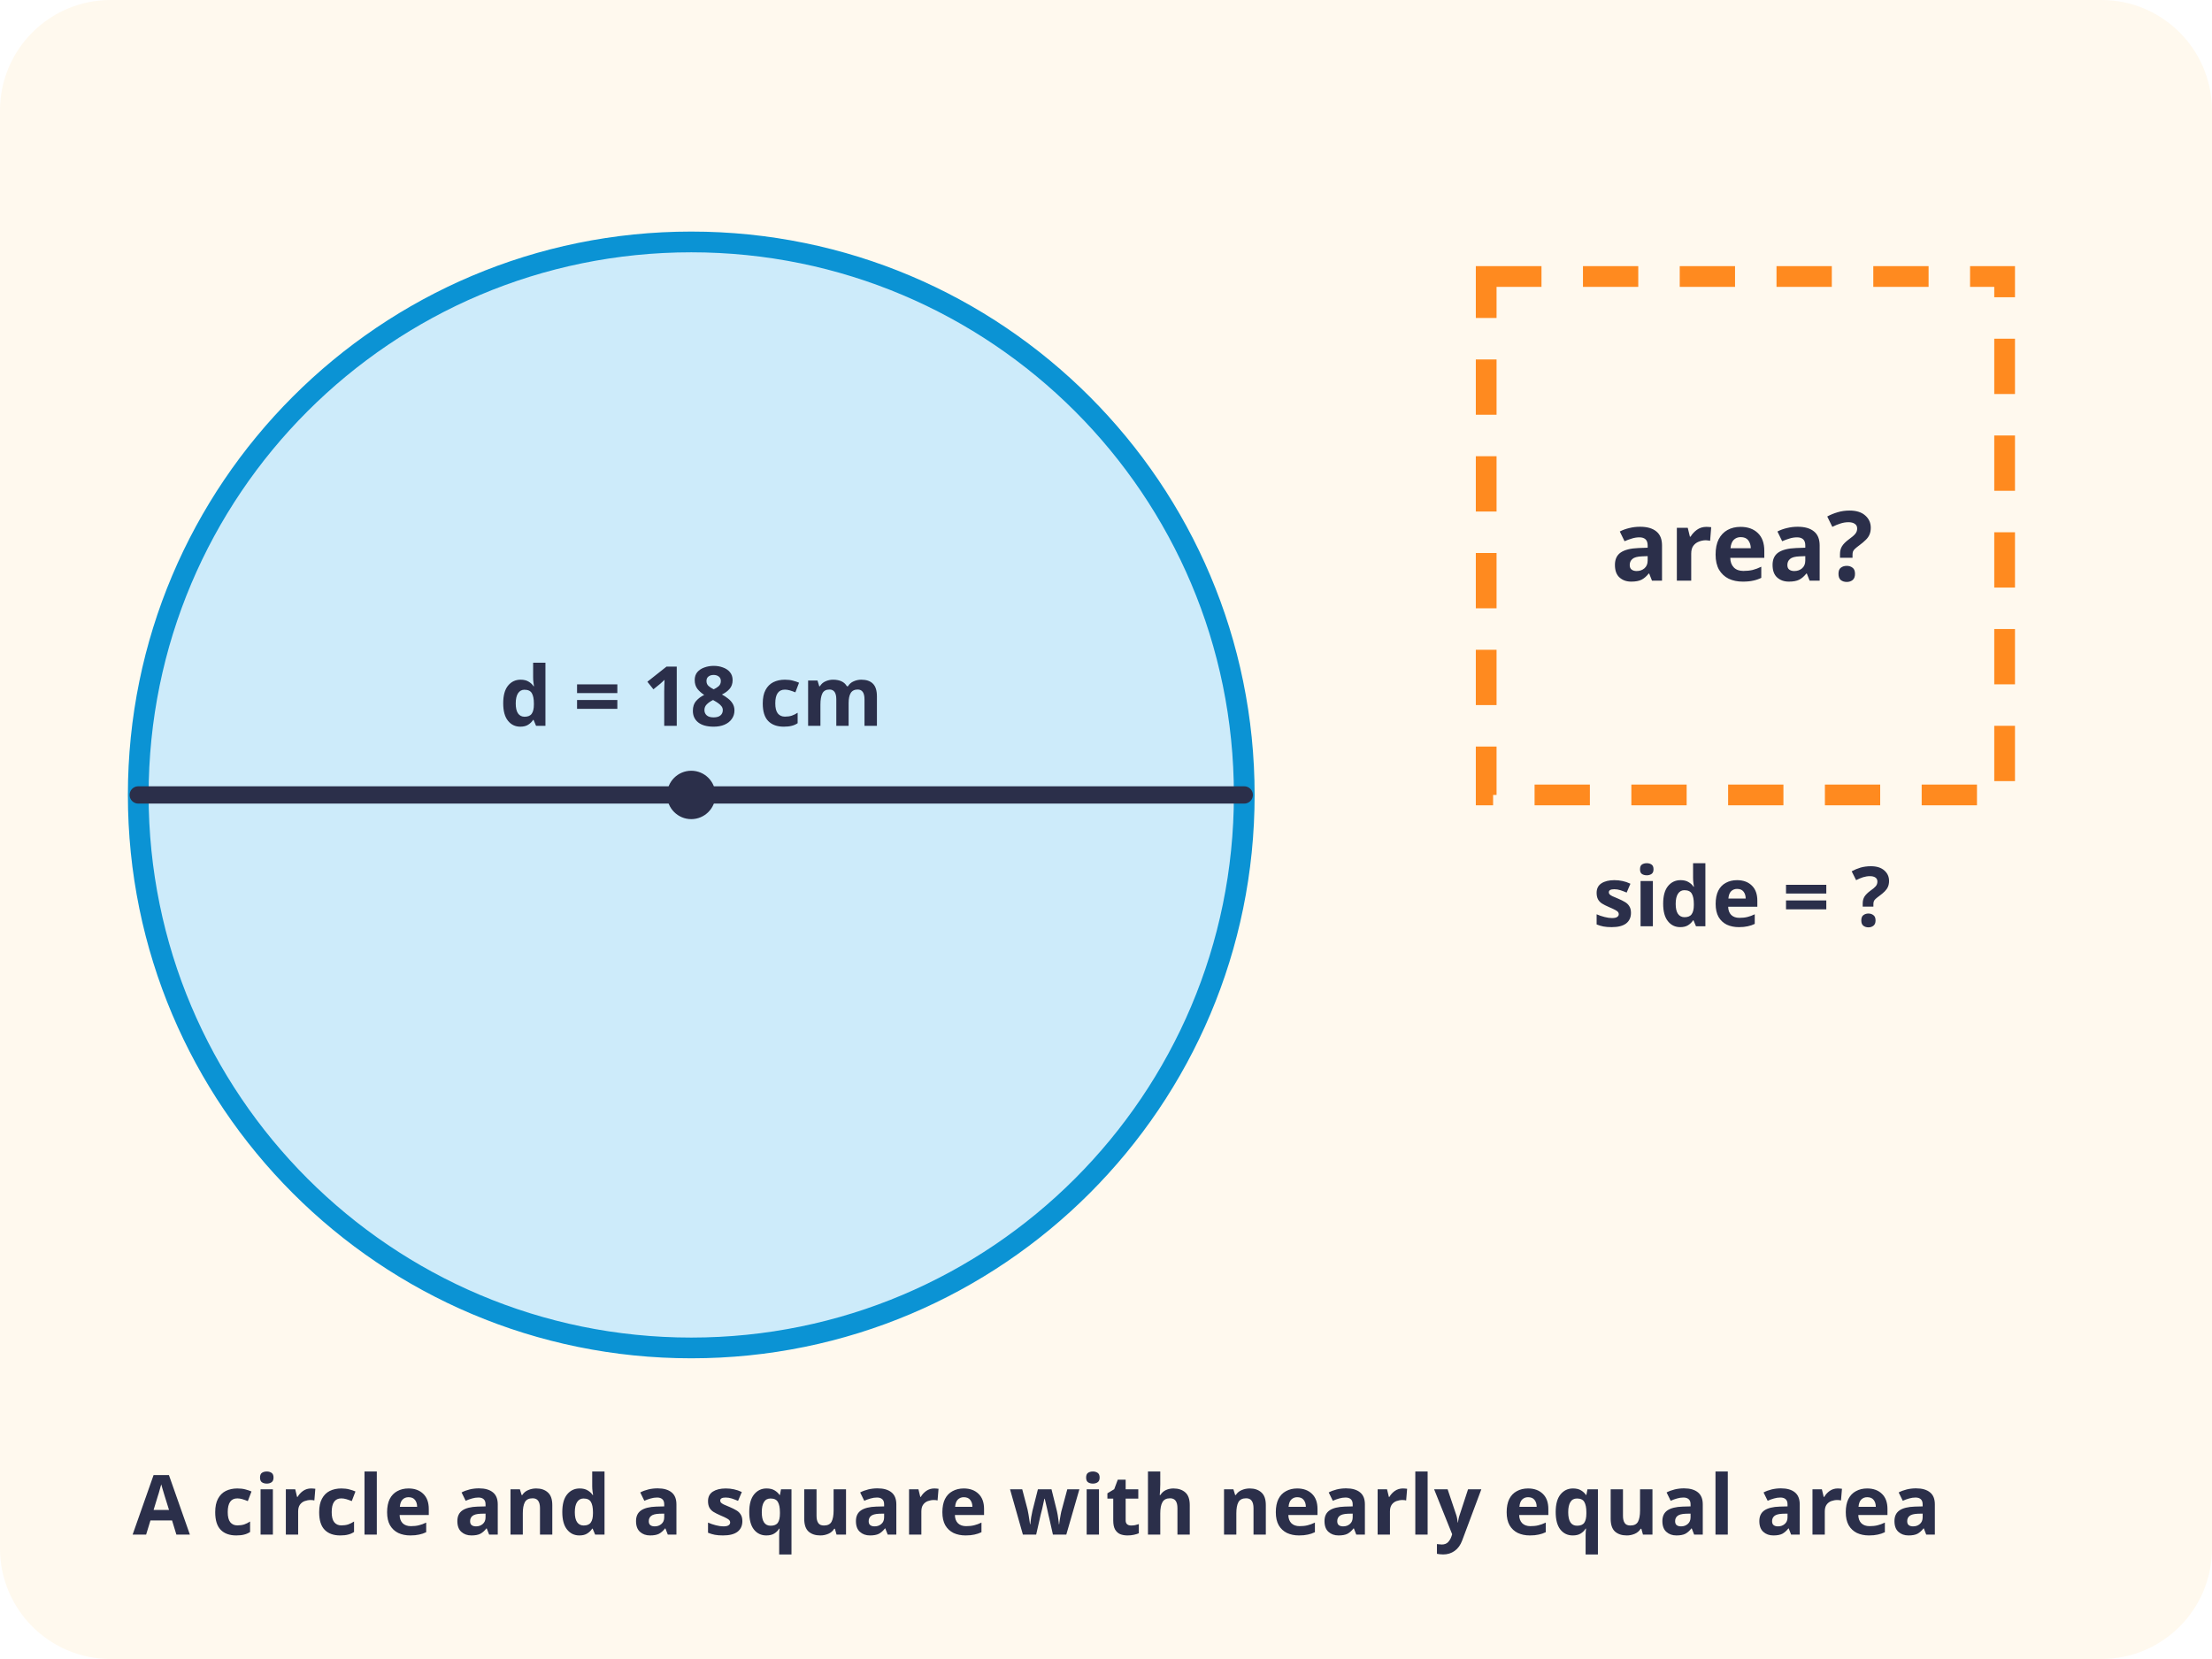
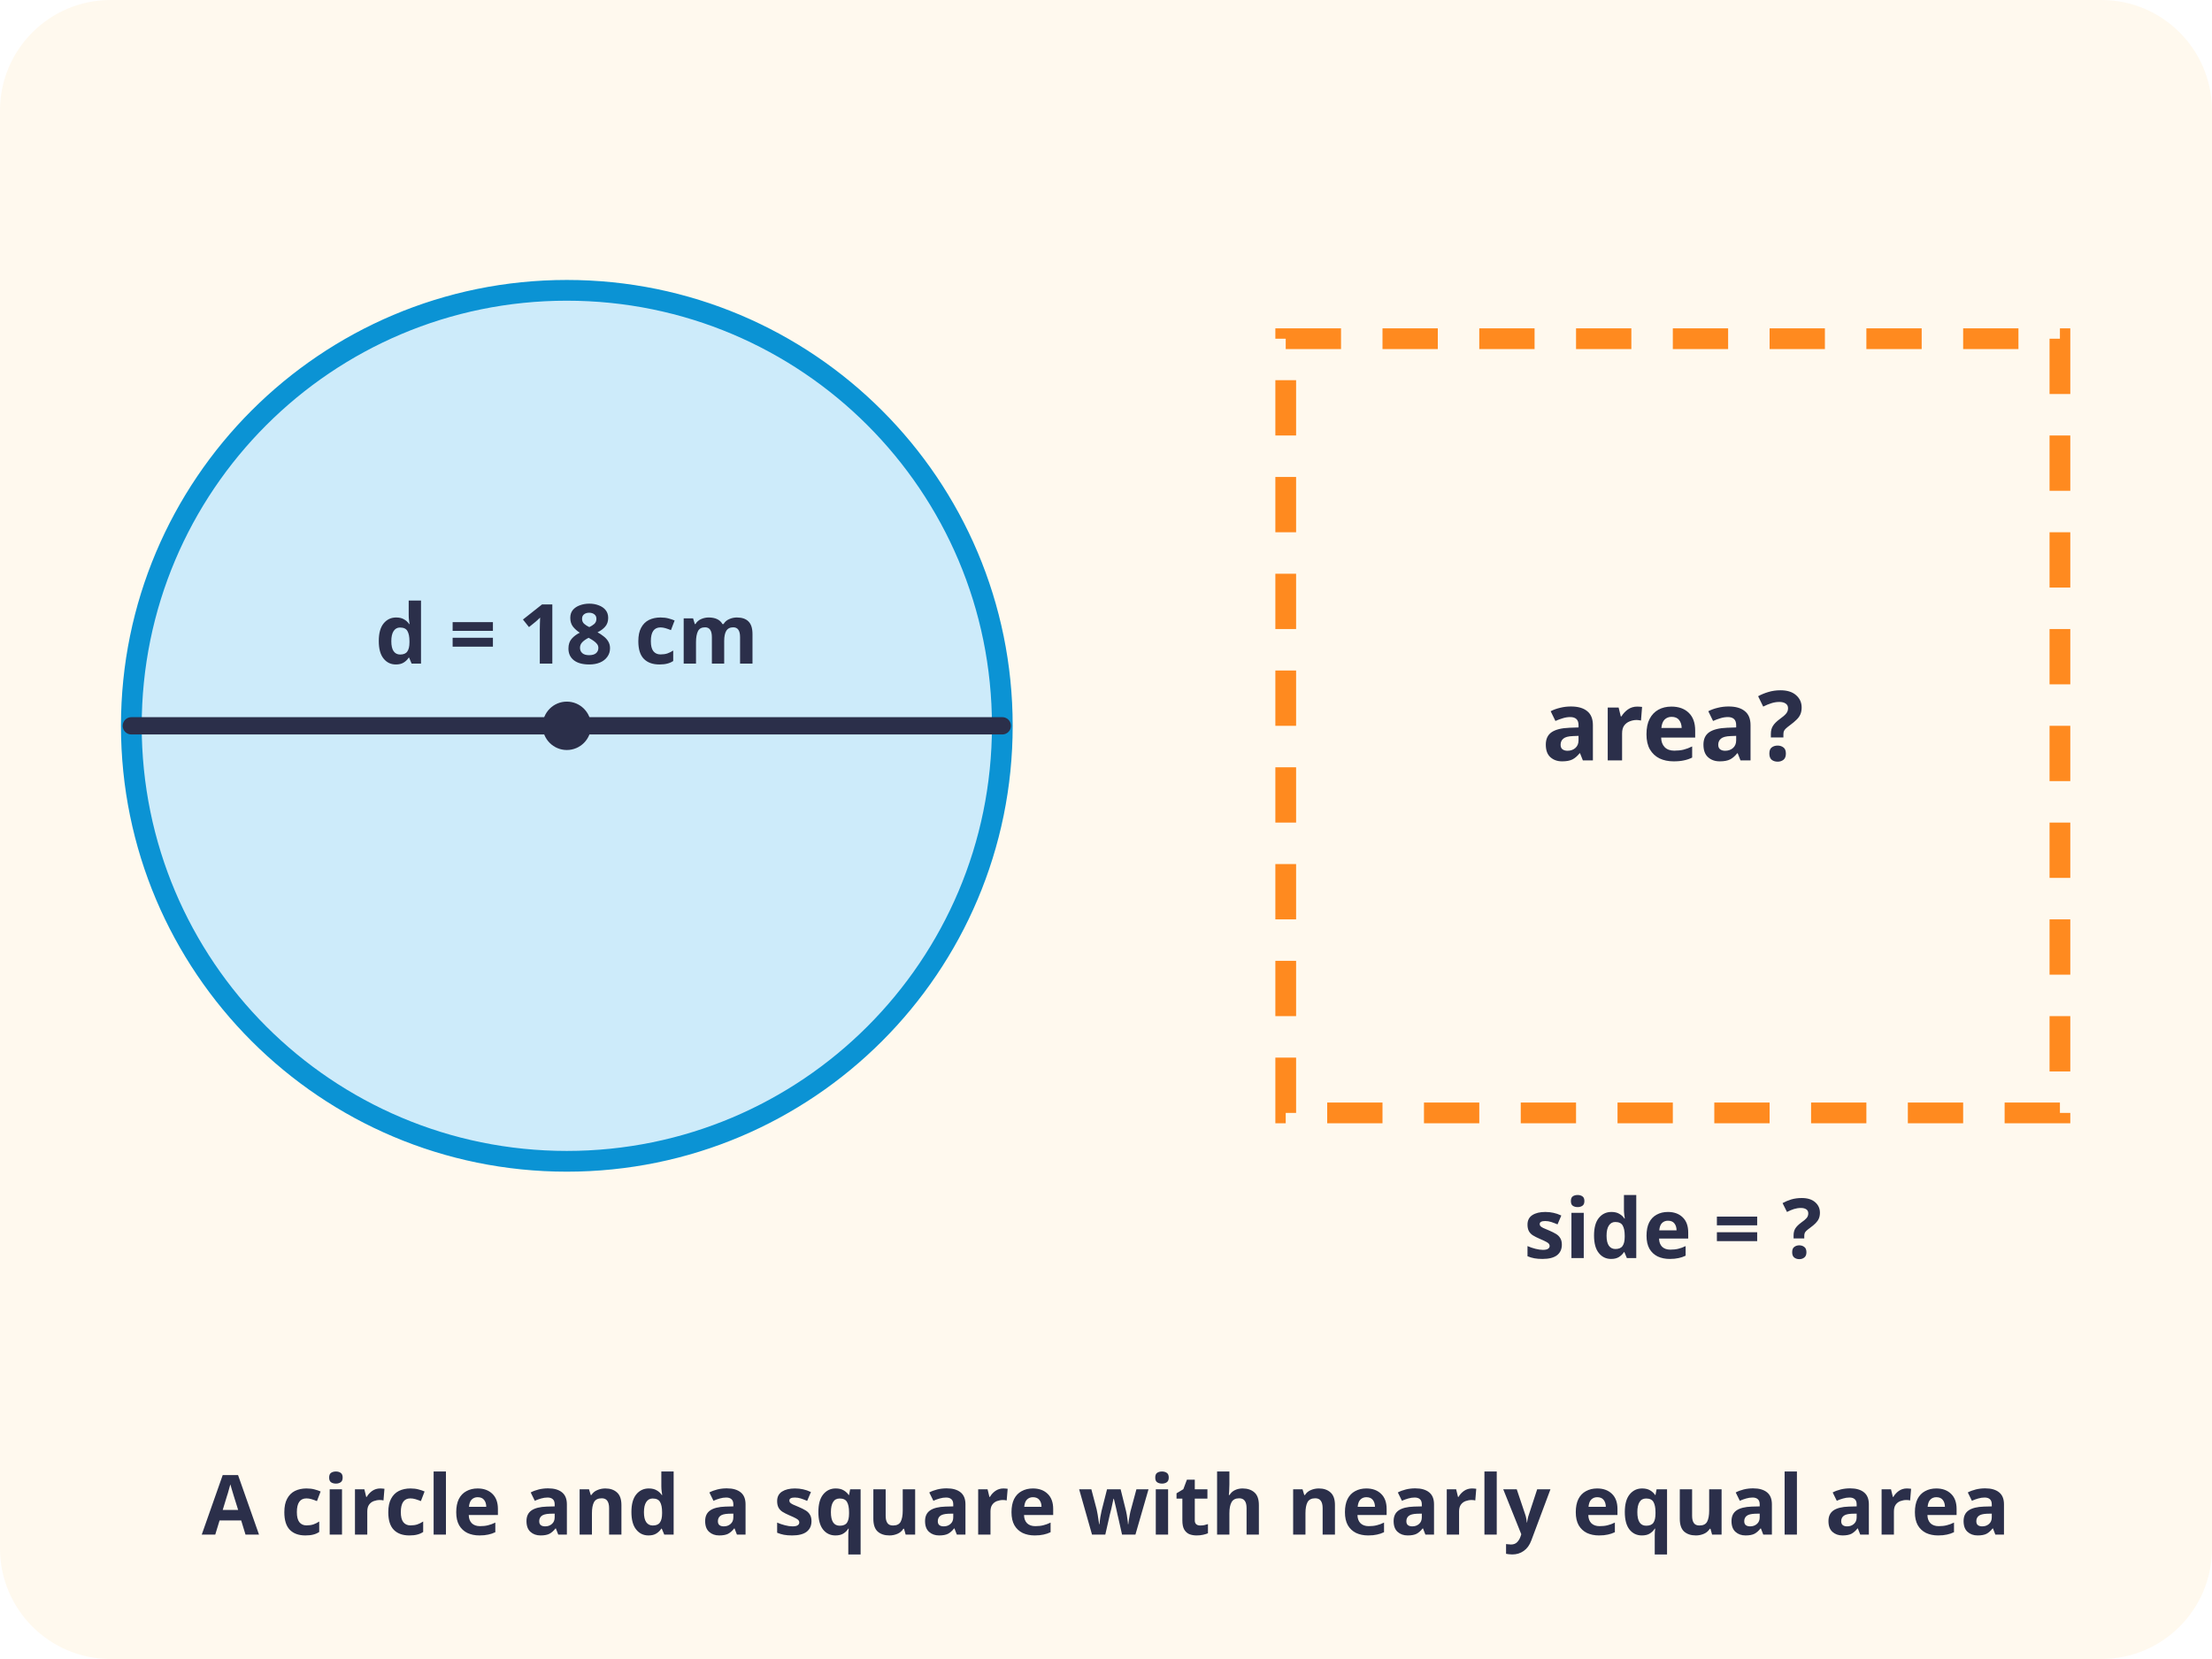
<svg xmlns="http://www.w3.org/2000/svg" viewBox="0 0 320 240" role="img">
  <style>.t{font:600 14px system-ui,sans-serif;fill:#2B2F4A}.s{font:600 12px system-ui,sans-serif;fill:#2B2F4A}.m{text-anchor:middle}.e{text-anchor:end}.big{font:700 22px system-ui,sans-serif;fill:#2B2F4A}@media (prefers-reduced-motion: reduce){*{animation:none!important}}@keyframes flow{to{stroke-dashoffset:-28}}</style>
  <rect width="100%" height="100%" rx="16" fill="#FFF9EE" />
-   <circle cx="100" cy="115" r="80" fill="#CDEBFA" stroke="#0B93D4" stroke-width="3" />
-   <line x1="20" y1="115" x2="180" y2="115" stroke="#2B2F4A" stroke-width="2.5" stroke-linecap="round" />
-   <circle cx="100" cy="115" r="3.5" fill="#2B2F4A" />
-   <text x="100" y="105" class="s m">d = 18 cm</text>
-   <rect x="215" y="40" width="75" height="75" fill="none" stroke="#FF8A1F" stroke-width="3" stroke-dasharray="8 6" style="animation:flow 2.5s linear infinite" />
-   <text x="252" y="84" class="t m">area?</text>
-   <text x="252" y="134" class="s m">side = ?</text>
-   <text x="150" y="222" class="s m">A circle and a square with nearly equal area</text>
+   <circle cx="82" cy="105" r="63" fill="#CDEBFA" stroke="#0B93D4" stroke-width="3" />
+   <line x1="19" y1="105" x2="145" y2="105" stroke="#2B2F4A" stroke-width="2.5" stroke-linecap="round" />
+   <circle cx="82" cy="105" r="3.5" fill="#2B2F4A" />
+   <text x="82" y="96" class="s m">d = 18 cm</text>
+   <rect x="186" y="49" width="112" height="112" fill="none" stroke="#FF8A1F" stroke-width="3" stroke-dasharray="8 6" style="animation:flow 2.5s linear infinite" />
+   <text x="242" y="110" class="t m">area?</text>
+   <text x="242" y="182" class="s m">side = ?</text>
+   <text x="160" y="222" class="s m">A circle and a square with nearly equal area</text>
</svg>
